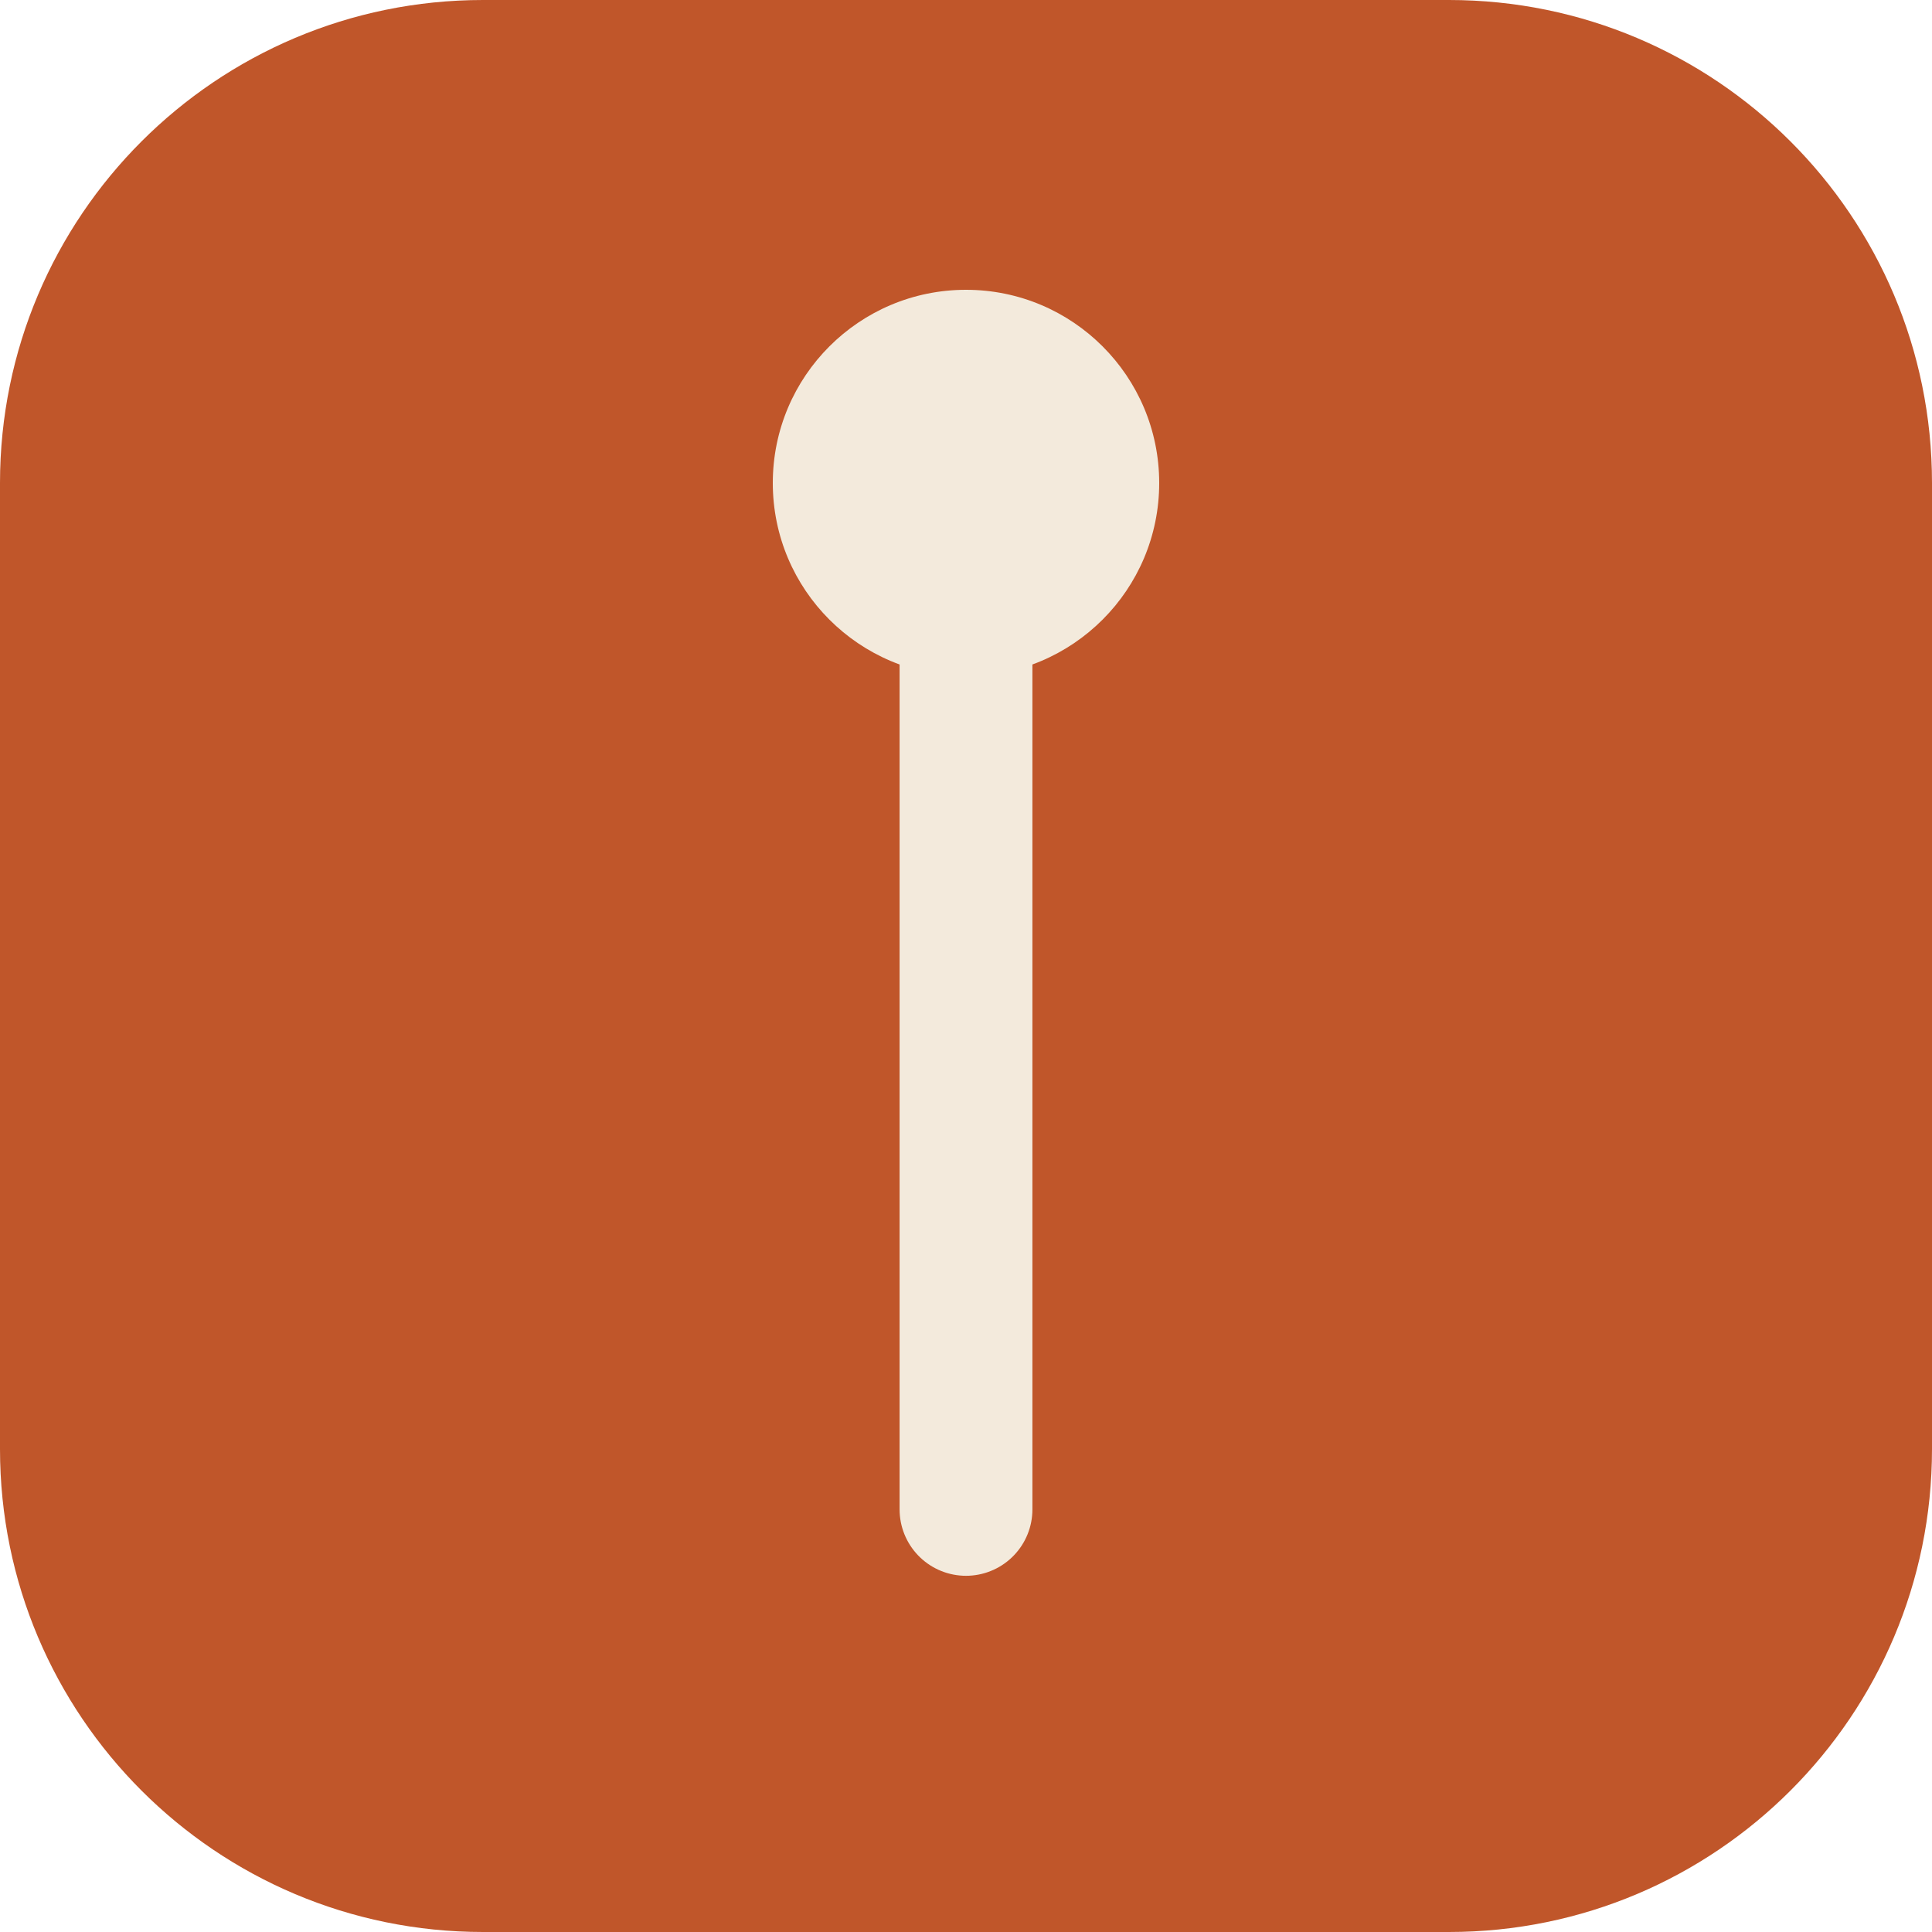
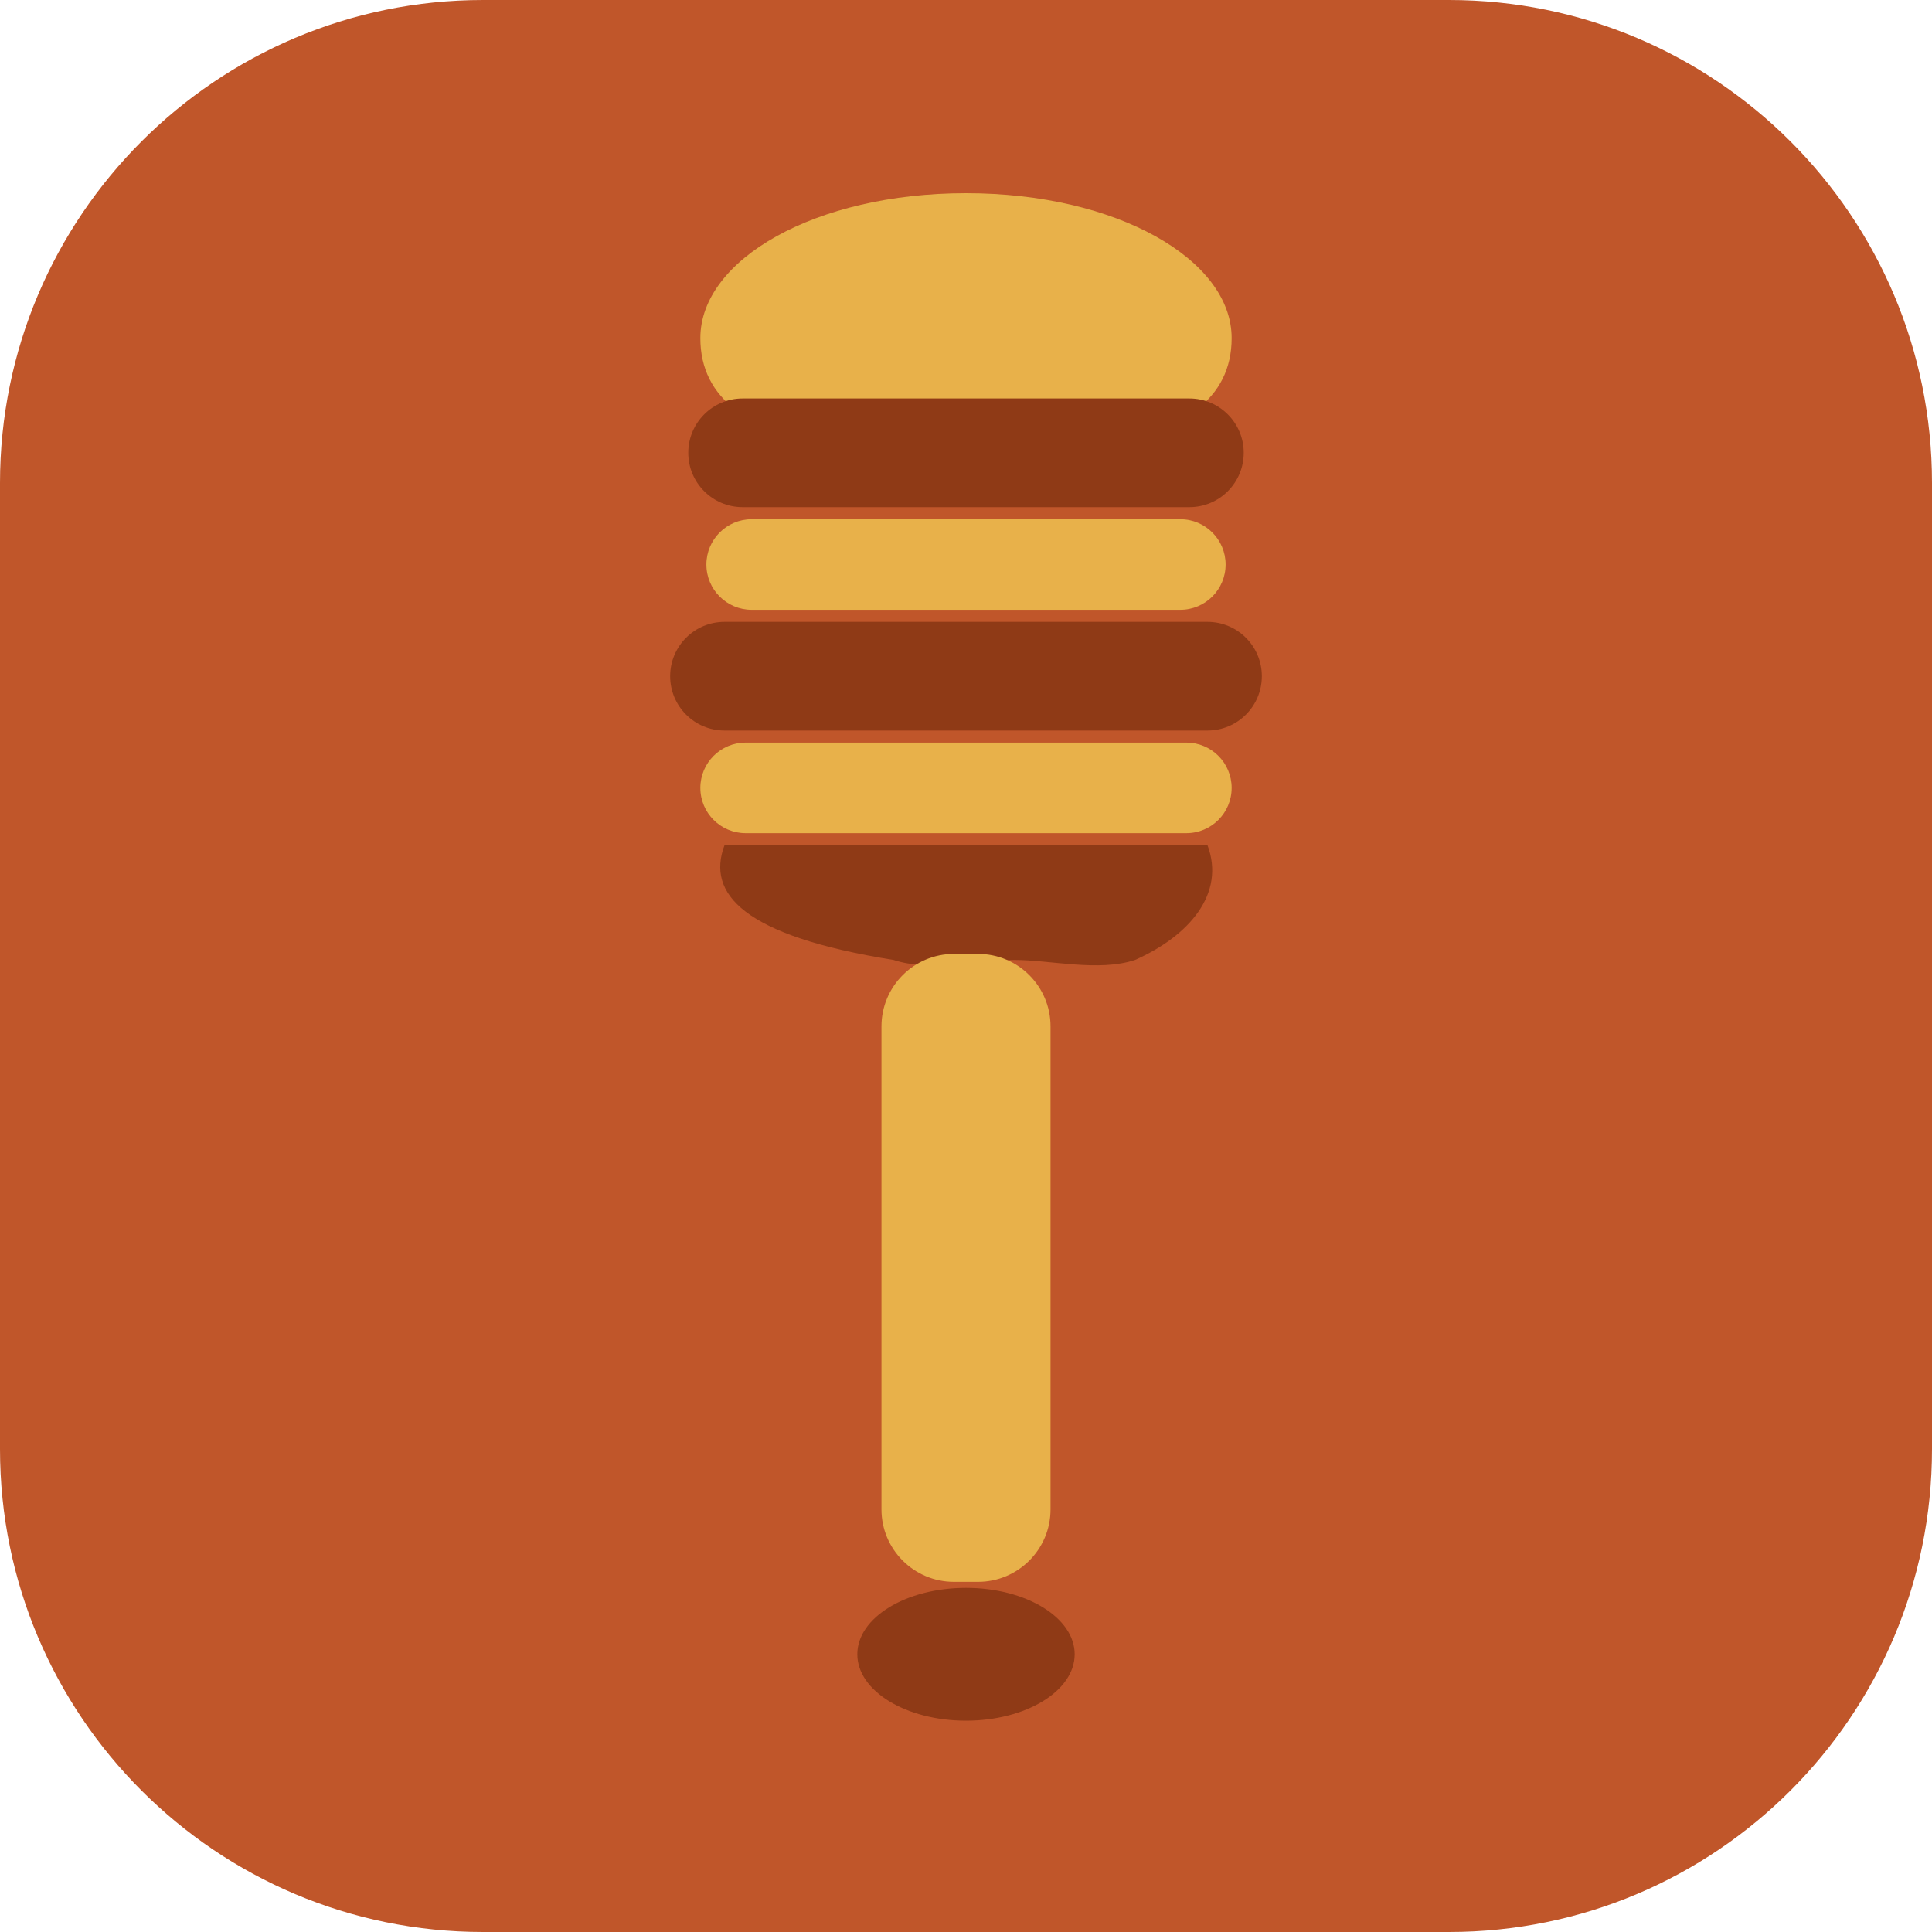
<svg xmlns="http://www.w3.org/2000/svg" viewBox="0 0 32 32">
  <rect width="32" height="32" rx="8" fill="#c0562a" />
-   <circle cx="16" cy="8" r="3.2" fill="#f3eadc" />
-   <path d="M16 11v14" stroke="#f3eadc" stroke-width="2.2" stroke-linecap="round" />
+   <path fill="#e8b14a" d="M16 3.2c2.5 0 4.4 1.1 4.4 2.4 0 .5-.2.9-.6 1.2h-7.6c-.4-.3-.6-.7-.6-1.2 0-1.3 1.9-2.4 4.4-2.4z" />
+   <rect x="11.4" y="6.6" width="9.2" height="1.8" rx=".9" fill="#8f3a16" />
+   <rect x="11.7" y="8.6" width="8.6" height="1.5" rx=".75" fill="#e8b14a" />
+   <rect x="11.1" y="10.3" width="9.8" height="1.8" rx=".9" fill="#8f3a16" />
+   <rect x="11.6" y="12.3" width="8.8" height="1.5" rx=".75" fill="#e8b14a" />
+   <path fill="#8f3a16" d="M12 14h8c.3.8-.3 1.5-1.2 1.9-.6.2-1.4 0-2 0s-1.4.2-2 0C12.3 15.5 11.7 14.8 12 14z" />
+   <rect x="14.6" y="15.8" width="2.8" height="10.4" rx="1.2" fill="#e8b14a" />
+   <ellipse cx="16" cy="27.4" rx="1.8" ry="1.1" fill="#8f3a16" />
</svg>
